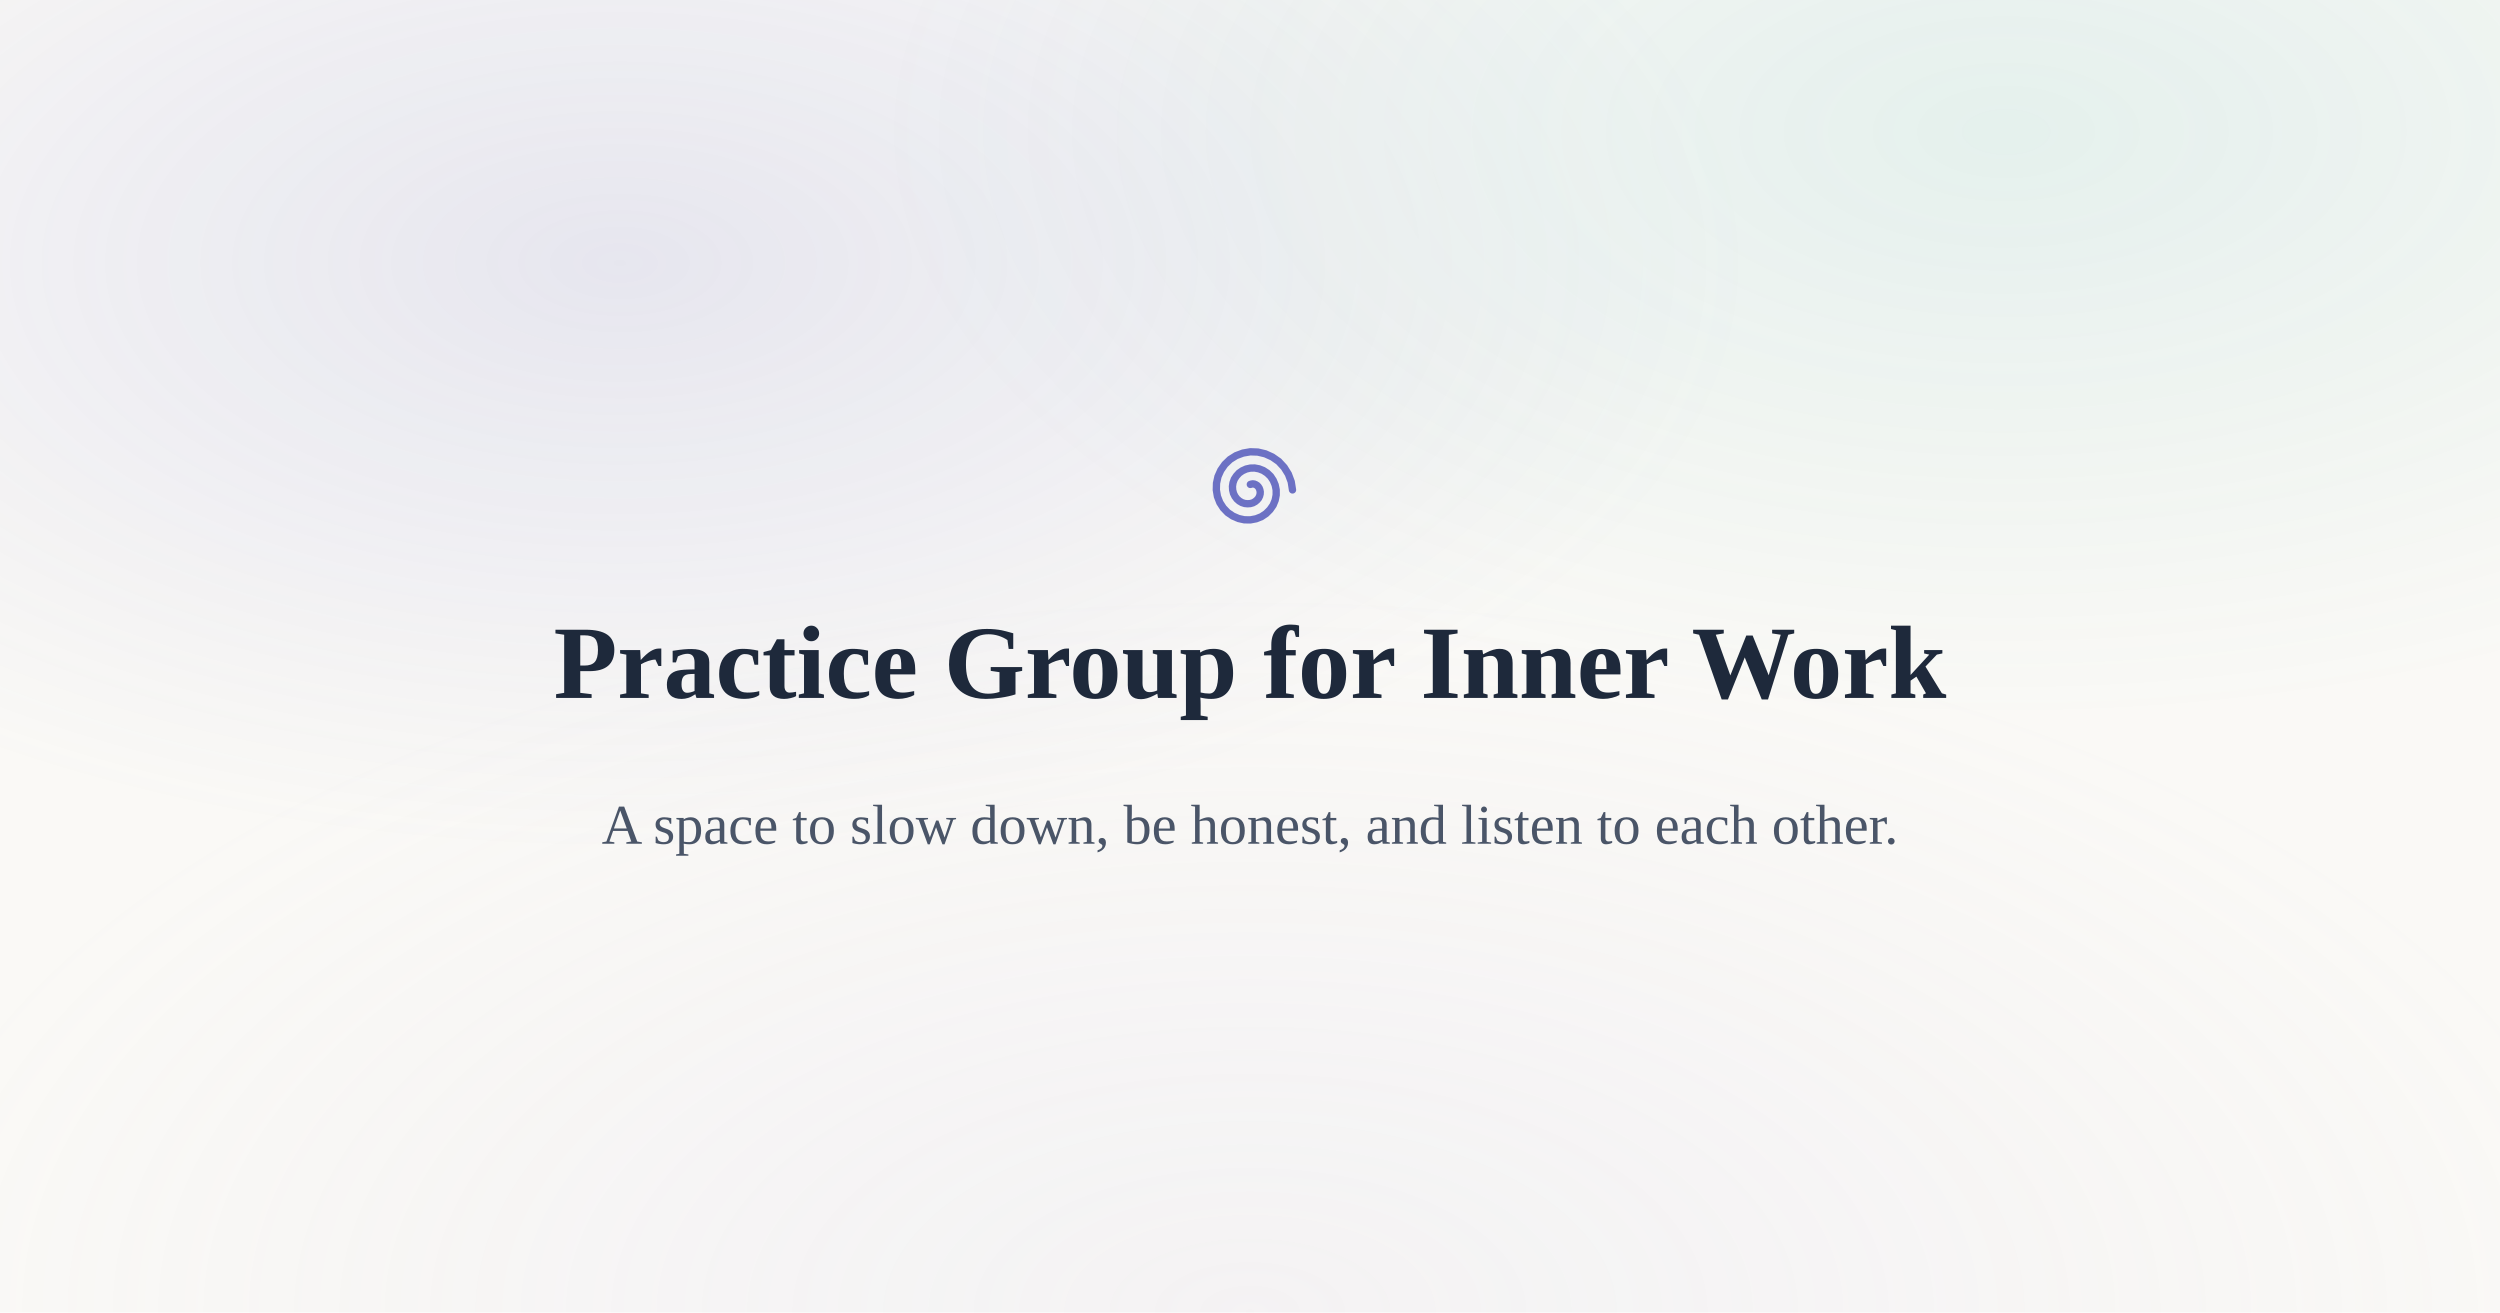
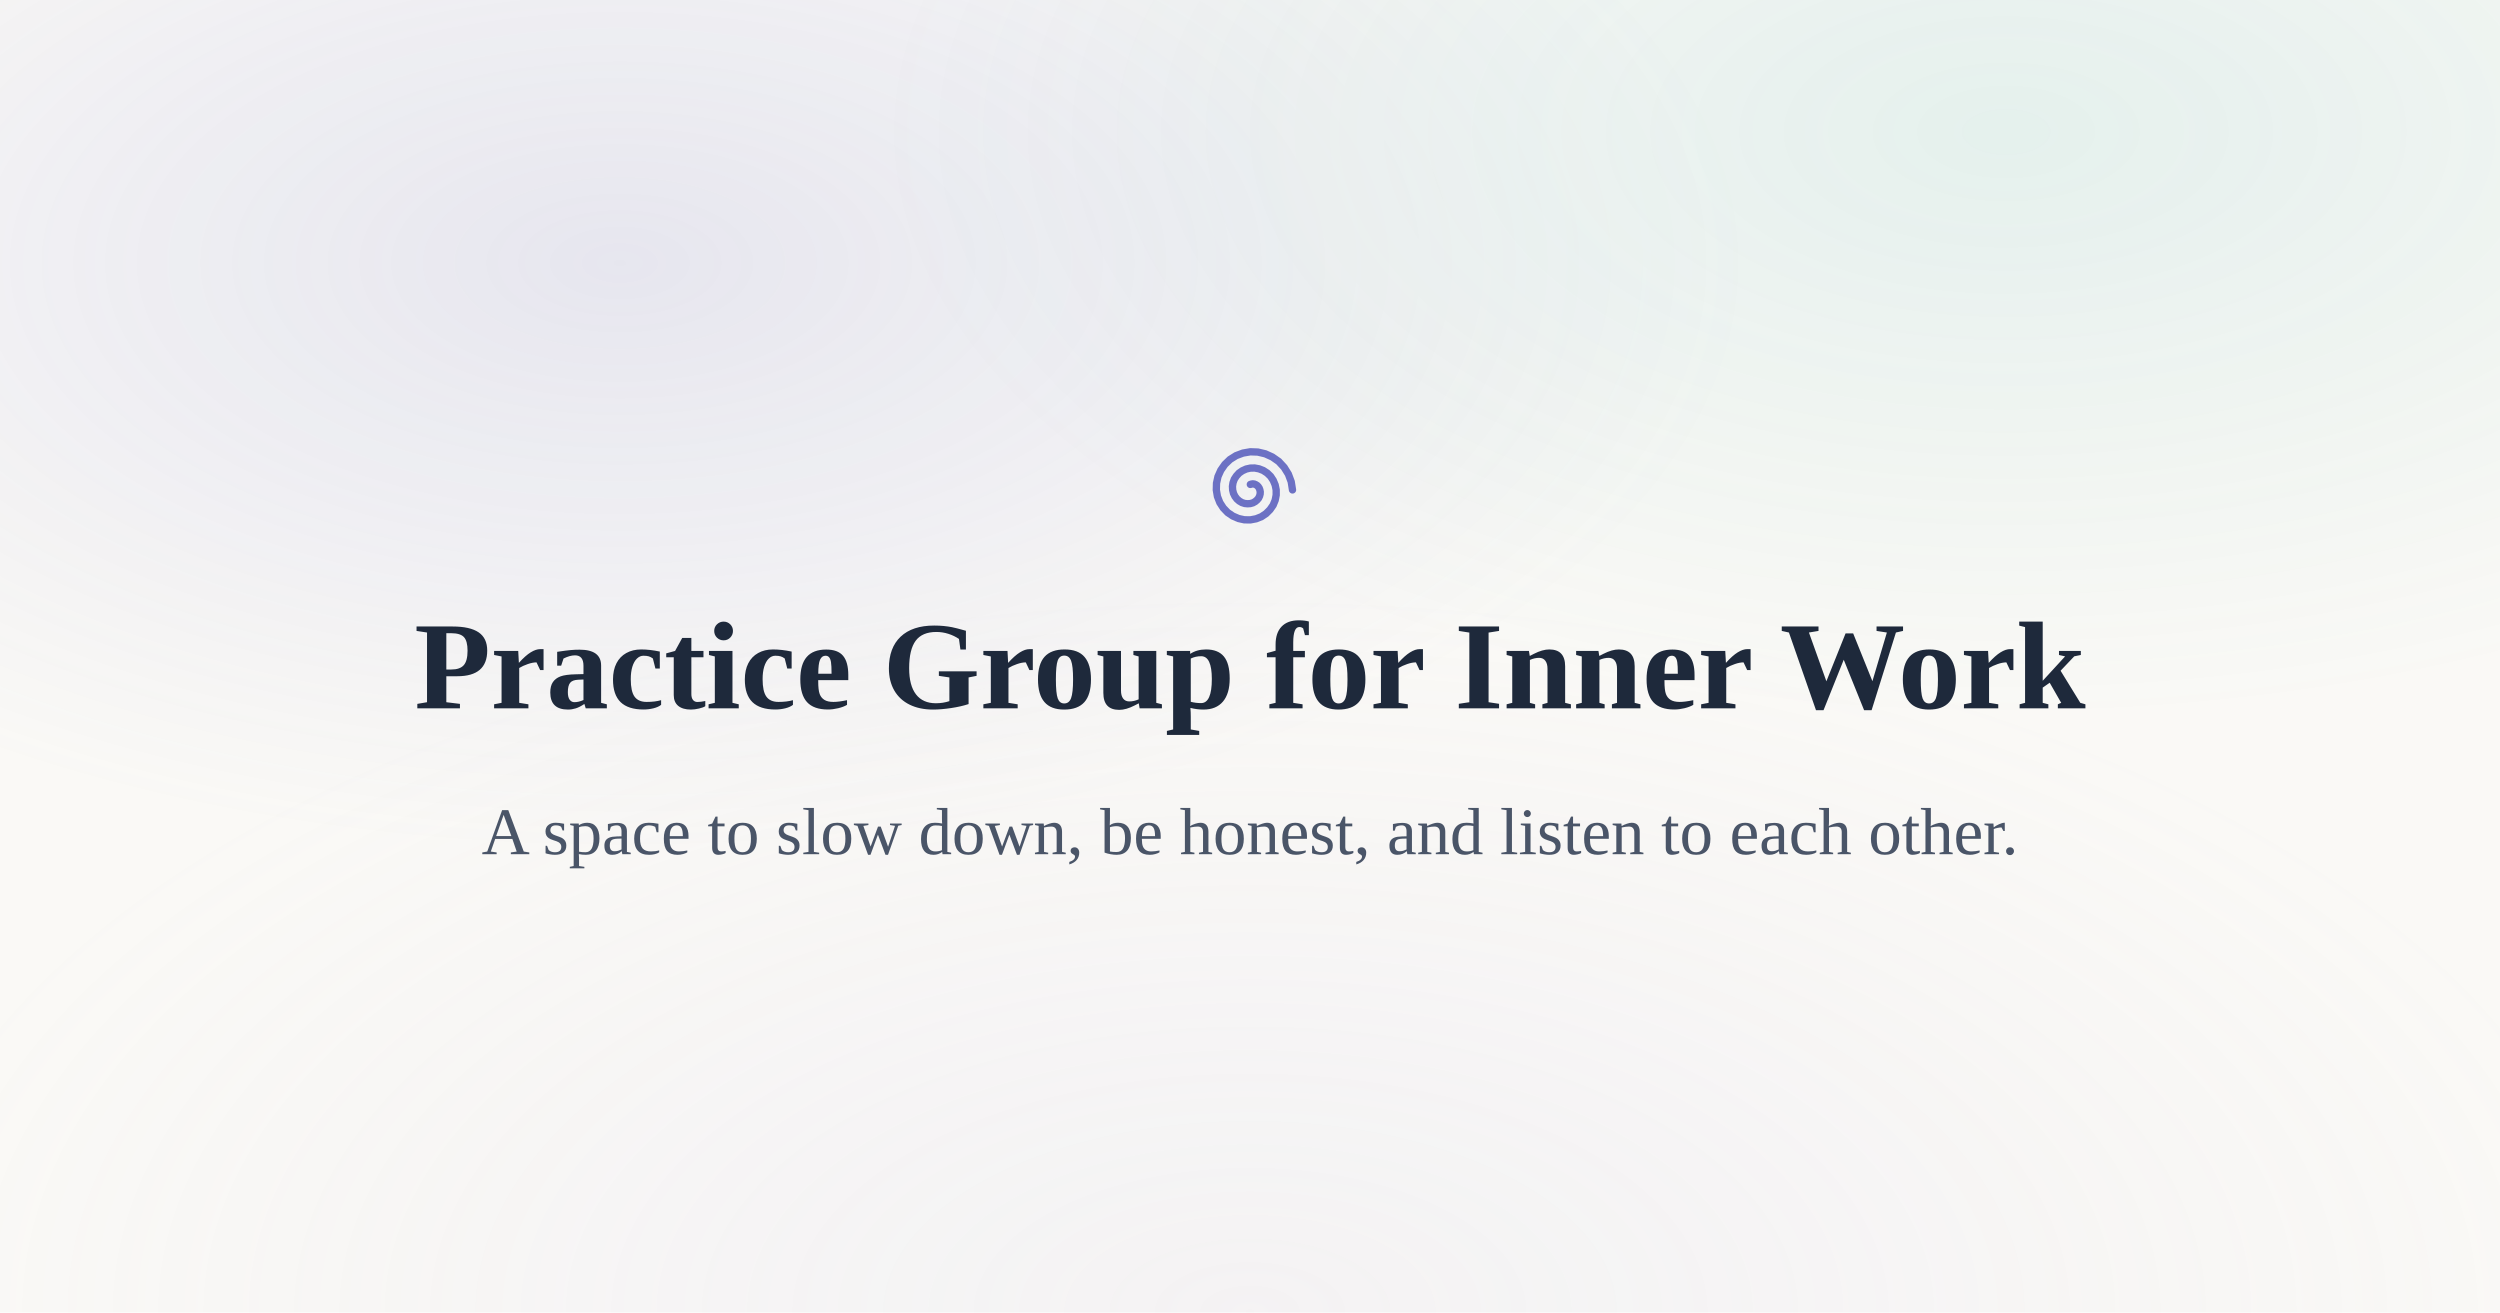
<svg xmlns="http://www.w3.org/2000/svg" width="1200" height="630" viewBox="0 0 1200 630">
  <defs>
    <radialGradient id="wash1" cx="25%" cy="20%" r="45%">
      <stop offset="0%" stop-color="#6c71c4" stop-opacity="0.14" />
      <stop offset="100%" stop-color="#6c71c4" stop-opacity="0" />
    </radialGradient>
    <radialGradient id="wash2" cx="80%" cy="10%" r="45%">
      <stop offset="0%" stop-color="#2aa198" stop-opacity="0.10" />
      <stop offset="100%" stop-color="#2aa198" stop-opacity="0" />
    </radialGradient>
    <radialGradient id="wash3" cx="50%" cy="100%" r="55%">
      <stop offset="0%" stop-color="#c6bee2" stop-opacity="0.12" />
      <stop offset="100%" stop-color="#c6bee2" stop-opacity="0" />
    </radialGradient>
  </defs>
  <rect width="1200" height="630" fill="#faf9f6" />
  <rect width="1200" height="630" fill="url(#wash1)" />
  <rect width="1200" height="630" fill="url(#wash2)" />
  <rect width="1200" height="630" fill="url(#wash3)" />
  <g transform="translate(572, 207)">
    <path d="M 64.0 58.0 L 65.3 57.6 L 66.7 57.4 L 68.3 57.6 L 69.8 58.2 L 71.3 59.1 L 72.6 60.4 L 73.7 62.1 L 74.4 64.0 L 74.8 66.1 L 74.7 68.4 L 74.1 70.7 L 73.0 73.0 L 71.3 75.0 L 69.3 76.7 L 66.8 78.1 L 64.0 78.9 L 61.0 79.1 L 57.9 78.8 L 54.8 77.8 L 51.9 76.1 L 49.3 73.8 L 47.2 71.0 L 45.6 67.7 L 44.7 64.0 L 44.5 60.1 L 45.1 56.2 L 46.5 52.3 L 48.8 48.8 L 51.7 45.6 L 55.3 43.1 L 59.5 41.2 L 64.0 40.2 L 68.7 40.1 L 73.5 41.0 L 78.1 42.8 L 82.4 45.6 L 86.1 49.2 L 89.0 53.6 L 91.1 58.6 L 92.2 64.0 L 92.2 69.6 L 91.1 75.2 L 88.9 80.6 L 85.5 85.5 L 81.2 89.8 L 76.1 93.2 L 70.3 95.5 L 64.0 96.7 L 57.5 96.6 L 51.1 95.2 L 44.9 92.5 L 39.3 88.7 L 34.5 83.7 L 30.7 77.8 L 28.1 71.1 L 26.9 64.0 L 27.1 56.7 L 28.7 49.4 L 31.8 42.5 L 36.2 36.2 L 41.8 30.8 L 48.5 26.6 L 56.0 23.8 L 64.0 22.4 L 72.2 22.7 L 80.3 24.6 L 88.0 28.1 L 95.0 33.0 L 100.9 39.4 L 105.5 46.8 L 108.6 55.1 L 110.0 64.0" fill="none" stroke="#6c71c4" stroke-width="8" stroke-linecap="round" transform="scale(0.44)" />
  </g>
-   <text x="600" y="335" text-anchor="middle" font-family="Georgia, 'Times New Roman', serif" font-size="50" font-weight="700" fill="#1e293b">Practice Group for Inner Work</text>
-   <text x="600" y="405" text-anchor="middle" font-family="Georgia, 'Times New Roman', serif" font-size="27" fill="#4a5568">A space to slow down, be honest, and listen to each other.</text>
+   <text x="600" y="340" text-anchor="middle" font-family="Georgia, 'Times New Roman', serif" font-size="60" font-weight="700" fill="#1e293b">Practice Group for Inner Work</text>
+   <text x="600" y="410" text-anchor="middle" font-family="Georgia, 'Times New Roman', serif" font-size="32" fill="#4a5568">A space to slow down, be honest, and listen to each other.</text>
</svg>
